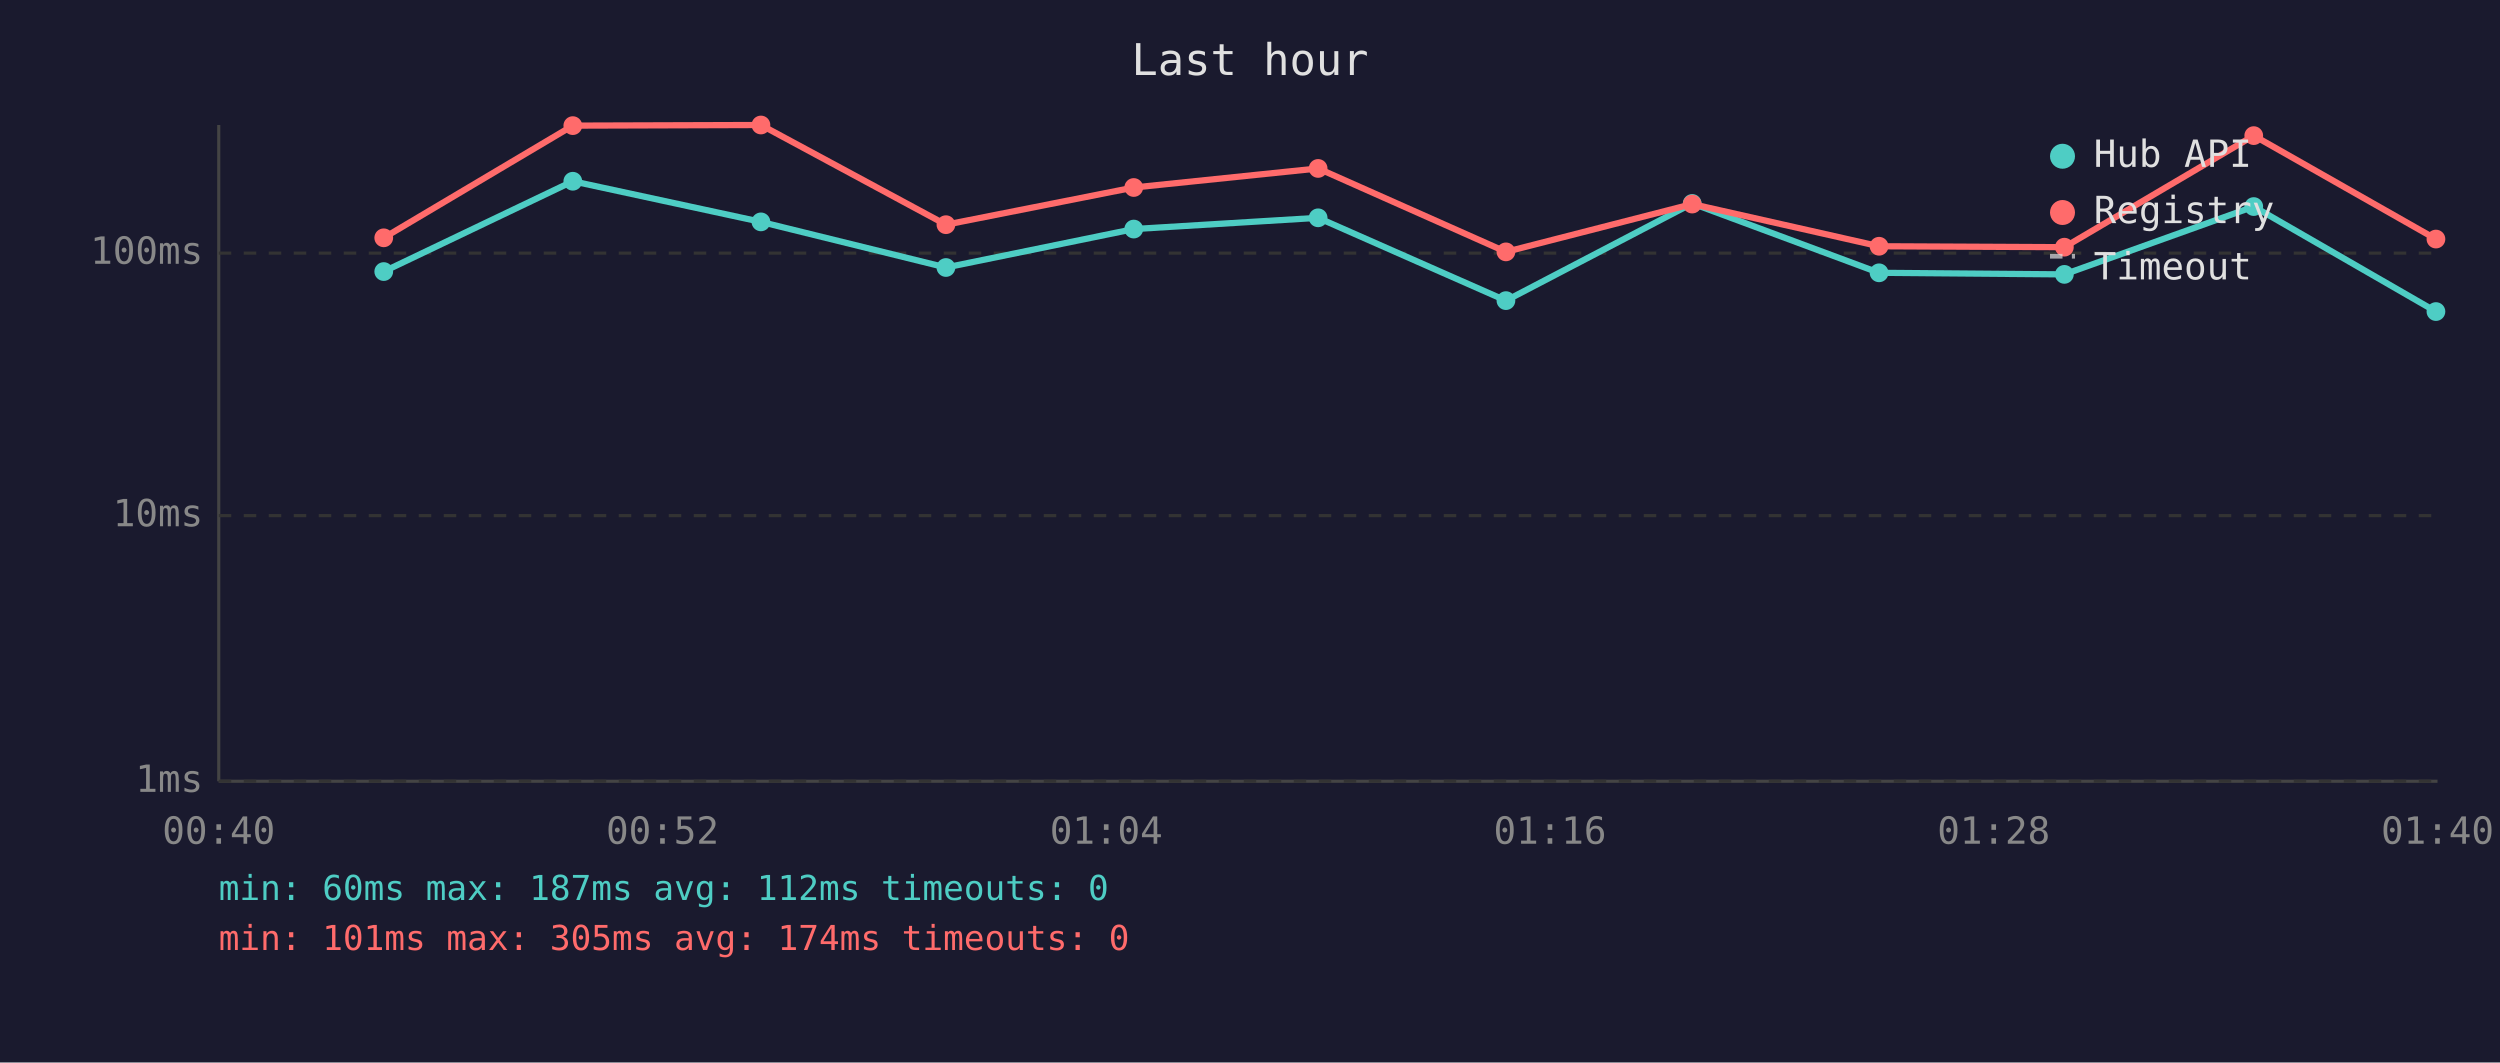
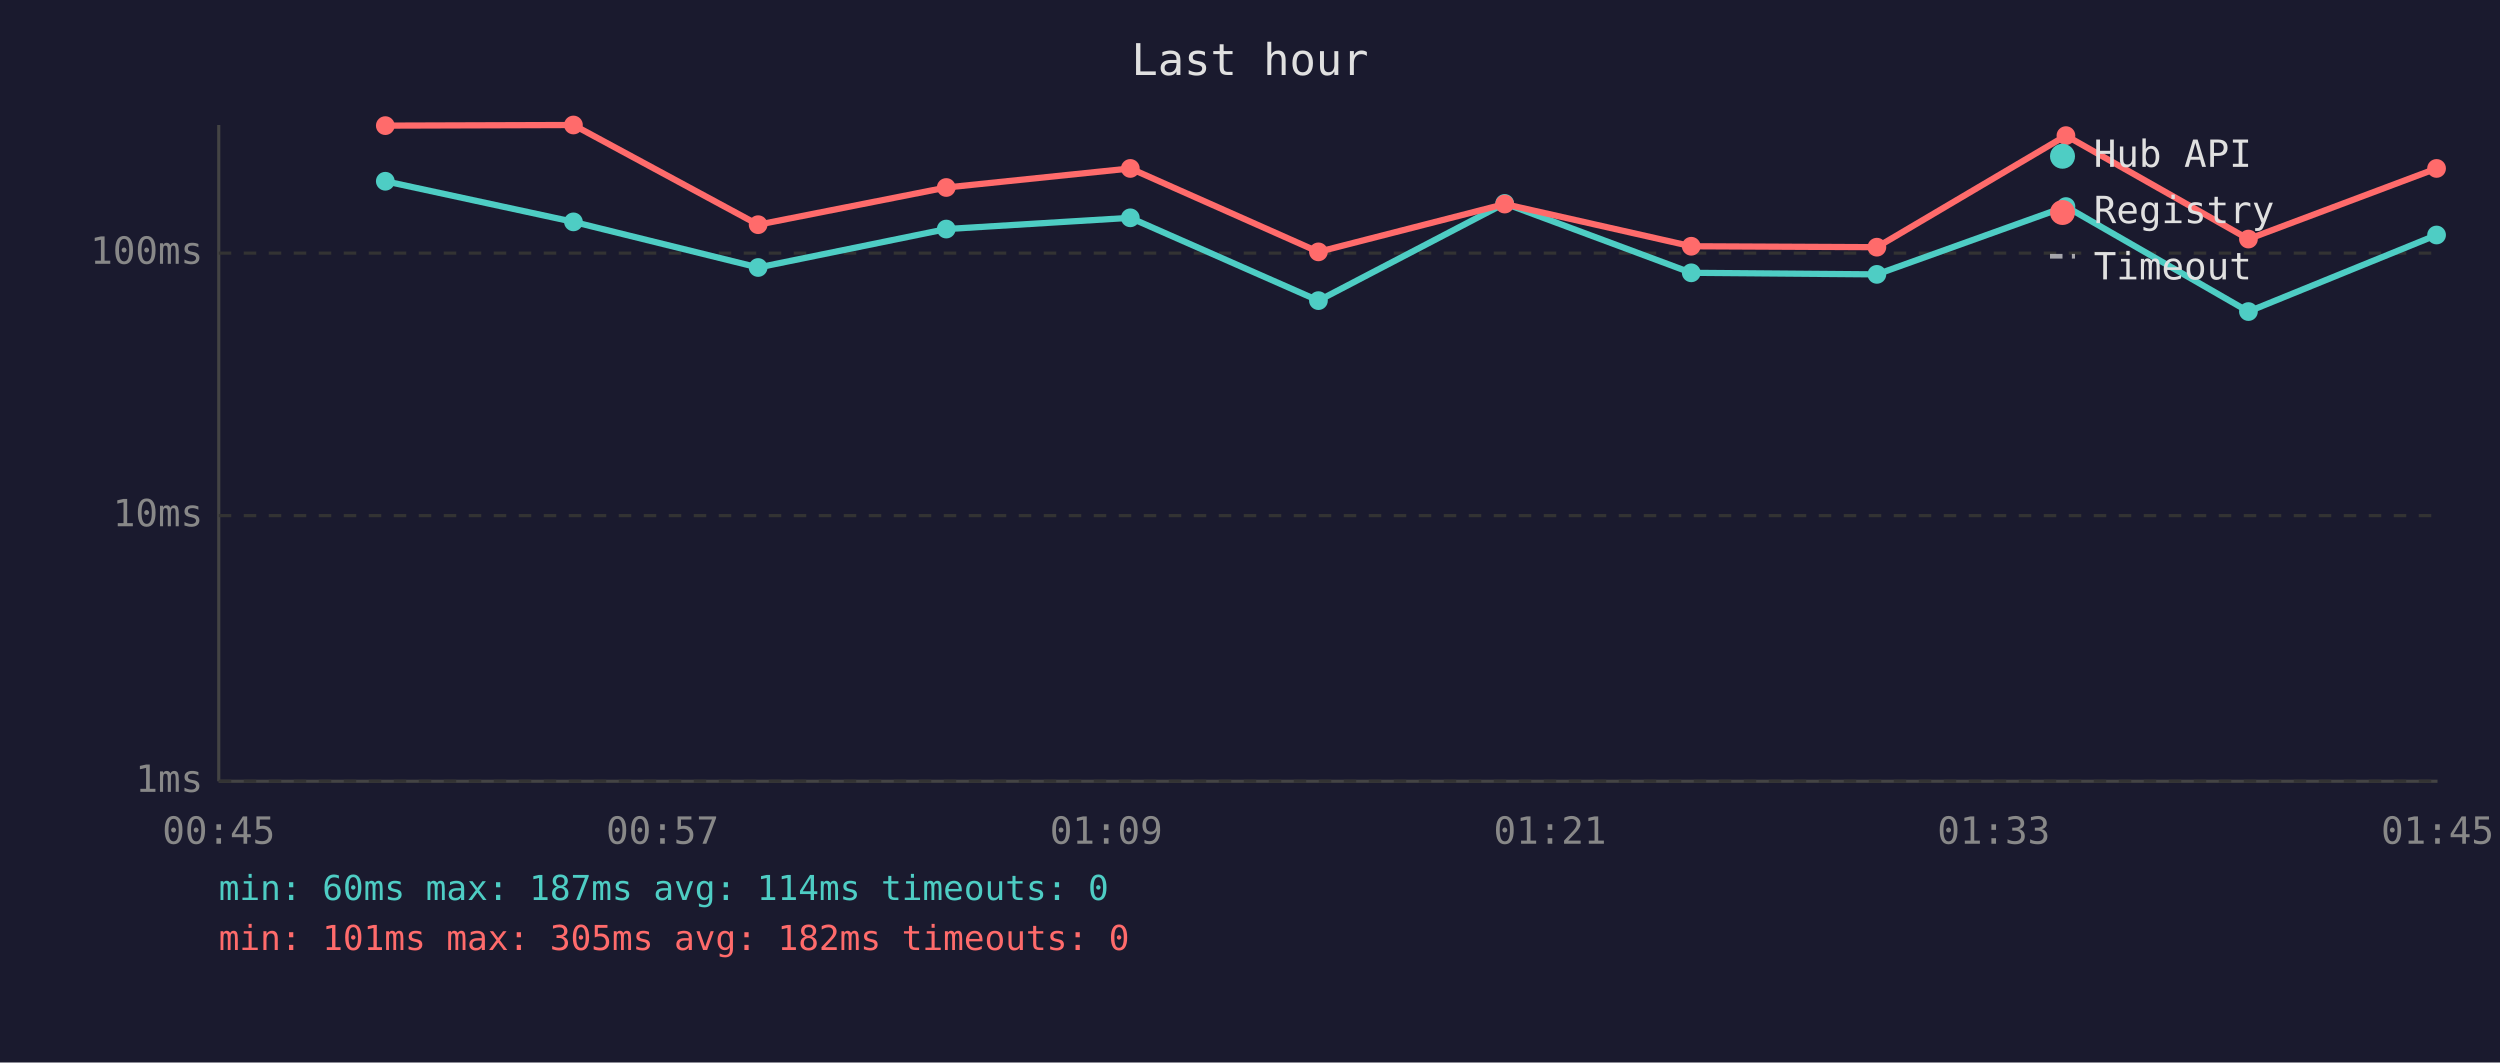
<svg xmlns="http://www.w3.org/2000/svg" viewBox="0 0 800 340" font-family="monospace" font-size="12">
  <rect width="800" height="340" fill="#1a1a2e" />
  <text x="400" y="24" fill="#e0e0e0" font-size="14" text-anchor="middle">Last hour</text>
  <line x1="70" y1="40" x2="70" y2="250" stroke="#444" stroke-width="1" />
  <line x1="70" y1="250" x2="780" y2="250" stroke="#444" stroke-width="1" />
  <line x1="70" y1="250" x2="780" y2="250" stroke="#333" stroke-width="1" stroke-dasharray="4" />
  <text x="65" y="250" fill="#888" text-anchor="end" dominant-baseline="middle">1ms</text>
  <line x1="70" y1="165" x2="780" y2="165" stroke="#333" stroke-width="1" stroke-dasharray="4" />
  <text x="65" y="165" fill="#888" text-anchor="end" dominant-baseline="middle">10ms</text>
  <line x1="70" y1="81" x2="780" y2="81" stroke="#333" stroke-width="1" stroke-dasharray="4" />
  <text x="65" y="81" fill="#888" text-anchor="end" dominant-baseline="middle">100ms</text>
-   <text x="70" y="270" fill="#888" text-anchor="middle">00:40</text>
-   <text x="212" y="270" fill="#888" text-anchor="middle">00:52</text>
-   <text x="354" y="270" fill="#888" text-anchor="middle">01:04</text>
-   <text x="496" y="270" fill="#888" text-anchor="middle">01:16</text>
-   <text x="638" y="270" fill="#888" text-anchor="middle">01:28</text>
-   <text x="780" y="270" fill="#888" text-anchor="middle">01:40</text>
-   <polyline points="122.8,86.9 183.3,58.0 243.5,71.0 302.7,85.6 362.8,73.3 421.8,69.7 481.9,96.2 541.5,65.1 601.3,87.3 660.6,87.8 721.2,66.1 779.5,99.7" fill="none" stroke="#4ecdc4" stroke-width="2" opacity="1" />
-   <circle cx="122.8" cy="86.9" r="3" fill="#4ecdc4" />
-   <circle cx="183.3" cy="58.0" r="3" fill="#4ecdc4" />
-   <circle cx="243.5" cy="71.0" r="3" fill="#4ecdc4" />
-   <circle cx="302.7" cy="85.6" r="3" fill="#4ecdc4" />
-   <circle cx="362.8" cy="73.3" r="3" fill="#4ecdc4" />
-   <circle cx="421.8" cy="69.7" r="3" fill="#4ecdc4" />
-   <circle cx="481.9" cy="96.2" r="3" fill="#4ecdc4" />
-   <circle cx="541.5" cy="65.1" r="3" fill="#4ecdc4" />
-   <circle cx="601.3" cy="87.3" r="3" fill="#4ecdc4" />
-   <circle cx="660.6" cy="87.8" r="3" fill="#4ecdc4" />
-   <circle cx="721.2" cy="66.1" r="3" fill="#4ecdc4" />
-   <circle cx="779.5" cy="99.7" r="3" fill="#4ecdc4" />
-   <polyline points="122.8,76.1 183.3,40.2 243.5,40.0 302.7,71.9 362.8,60.0 421.8,53.9 481.9,80.6 541.5,65.3 601.3,78.8 660.6,79.1 721.2,43.4 779.5,76.5" fill="none" stroke="#ff6b6b" stroke-width="2" opacity="1" />
-   <circle cx="122.8" cy="76.1" r="3" fill="#ff6b6b" />
-   <circle cx="183.3" cy="40.2" r="3" fill="#ff6b6b" />
-   <circle cx="243.5" cy="40.0" r="3" fill="#ff6b6b" />
-   <circle cx="302.7" cy="71.9" r="3" fill="#ff6b6b" />
-   <circle cx="362.8" cy="60.0" r="3" fill="#ff6b6b" />
-   <circle cx="421.8" cy="53.9" r="3" fill="#ff6b6b" />
-   <circle cx="481.9" cy="80.6" r="3" fill="#ff6b6b" />
-   <circle cx="541.5" cy="65.3" r="3" fill="#ff6b6b" />
-   <circle cx="601.3" cy="78.8" r="3" fill="#ff6b6b" />
-   <circle cx="660.6" cy="79.1" r="3" fill="#ff6b6b" />
-   <circle cx="721.2" cy="43.4" r="3" fill="#ff6b6b" />
-   <circle cx="779.5" cy="76.5" r="3" fill="#ff6b6b" />
+   <text x="70" y="270" fill="#888" text-anchor="middle">00:45</text>
+   <text x="212" y="270" fill="#888" text-anchor="middle">00:57</text>
+   <text x="354" y="270" fill="#888" text-anchor="middle">01:09</text>
+   <text x="496" y="270" fill="#888" text-anchor="middle">01:21</text>
+   <text x="638" y="270" fill="#888" text-anchor="middle">01:33</text>
+   <text x="780" y="270" fill="#888" text-anchor="middle">01:45</text>
+   <polyline points="123.3,58.0 183.5,71.0 242.6,85.6 302.8,73.3 361.7,69.7 421.9,96.2 481.5,65.1 541.2,87.3 600.6,87.8 661.1,66.1 719.5,99.7 779.7,75.2" fill="none" stroke="#4ecdc4" stroke-width="2" opacity="1" />
+   <circle cx="123.3" cy="58.0" r="3" fill="#4ecdc4" />
+   <circle cx="183.5" cy="71.0" r="3" fill="#4ecdc4" />
+   <circle cx="242.6" cy="85.6" r="3" fill="#4ecdc4" />
+   <circle cx="302.8" cy="73.3" r="3" fill="#4ecdc4" />
+   <circle cx="361.7" cy="69.7" r="3" fill="#4ecdc4" />
+   <circle cx="421.9" cy="96.2" r="3" fill="#4ecdc4" />
+   <circle cx="481.5" cy="65.1" r="3" fill="#4ecdc4" />
+   <circle cx="541.2" cy="87.3" r="3" fill="#4ecdc4" />
+   <circle cx="600.6" cy="87.8" r="3" fill="#4ecdc4" />
+   <circle cx="661.1" cy="66.1" r="3" fill="#4ecdc4" />
+   <circle cx="719.5" cy="99.7" r="3" fill="#4ecdc4" />
+   <circle cx="779.7" cy="75.2" r="3" fill="#4ecdc4" />
+   <polyline points="123.3,40.2 183.5,40.0 242.6,71.9 302.8,60.0 361.7,53.9 421.9,80.6 481.5,65.3 541.2,78.8 600.6,79.1 661.1,43.4 719.5,76.5 779.7,53.9" fill="none" stroke="#ff6b6b" stroke-width="2" opacity="1" />
+   <circle cx="123.3" cy="40.2" r="3" fill="#ff6b6b" />
+   <circle cx="183.5" cy="40.0" r="3" fill="#ff6b6b" />
+   <circle cx="242.6" cy="71.9" r="3" fill="#ff6b6b" />
+   <circle cx="302.8" cy="60.0" r="3" fill="#ff6b6b" />
+   <circle cx="361.7" cy="53.9" r="3" fill="#ff6b6b" />
+   <circle cx="421.9" cy="80.6" r="3" fill="#ff6b6b" />
+   <circle cx="481.5" cy="65.3" r="3" fill="#ff6b6b" />
+   <circle cx="541.2" cy="78.8" r="3" fill="#ff6b6b" />
+   <circle cx="600.6" cy="79.1" r="3" fill="#ff6b6b" />
+   <circle cx="661.1" cy="43.4" r="3" fill="#ff6b6b" />
+   <circle cx="719.5" cy="76.5" r="3" fill="#ff6b6b" />
+   <circle cx="779.7" cy="53.9" r="3" fill="#ff6b6b" />
  <circle cx="660" cy="50" r="4" fill="#4ecdc4" />
  <text x="670" y="50" fill="#e0e0e0" dominant-baseline="middle">Hub API</text>
  <circle cx="660" cy="68" r="4" fill="#ff6b6b" />
  <text x="670" y="68" fill="#e0e0e0" dominant-baseline="middle">Registry</text>
  <line x1="656" y1="82" x2="664" y2="82" stroke="#e0e0e0" stroke-width="1.5" stroke-dasharray="4,3" opacity="0.7" />
  <text x="670" y="86" fill="#e0e0e0" dominant-baseline="middle">Timeout</text>
-   <text x="70" y="288" fill="#4ecdc4" font-size="11">min: 60ms  max: 187ms  avg: 112ms  timeouts: 0</text>
-   <text x="70" y="304" fill="#ff6b6b" font-size="11">min: 101ms  max: 305ms  avg: 174ms  timeouts: 0</text>
+   <text x="70" y="288" fill="#4ecdc4" font-size="11">min: 60ms  max: 187ms  avg: 114ms  timeouts: 0</text>
+   <text x="70" y="304" fill="#ff6b6b" font-size="11">min: 101ms  max: 305ms  avg: 182ms  timeouts: 0</text>
</svg>
